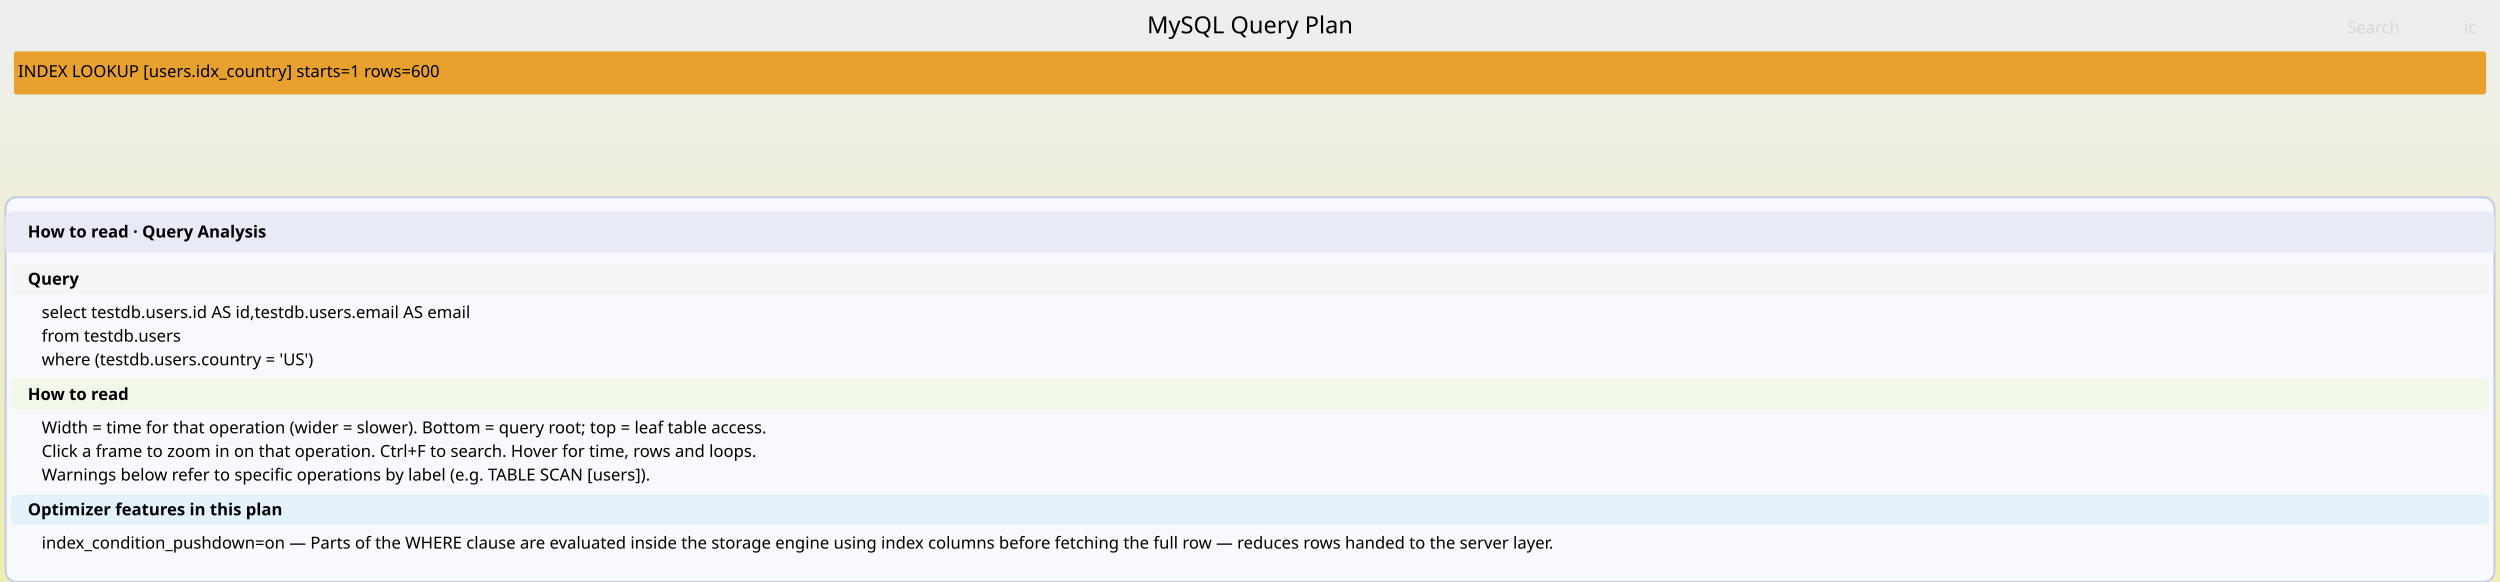
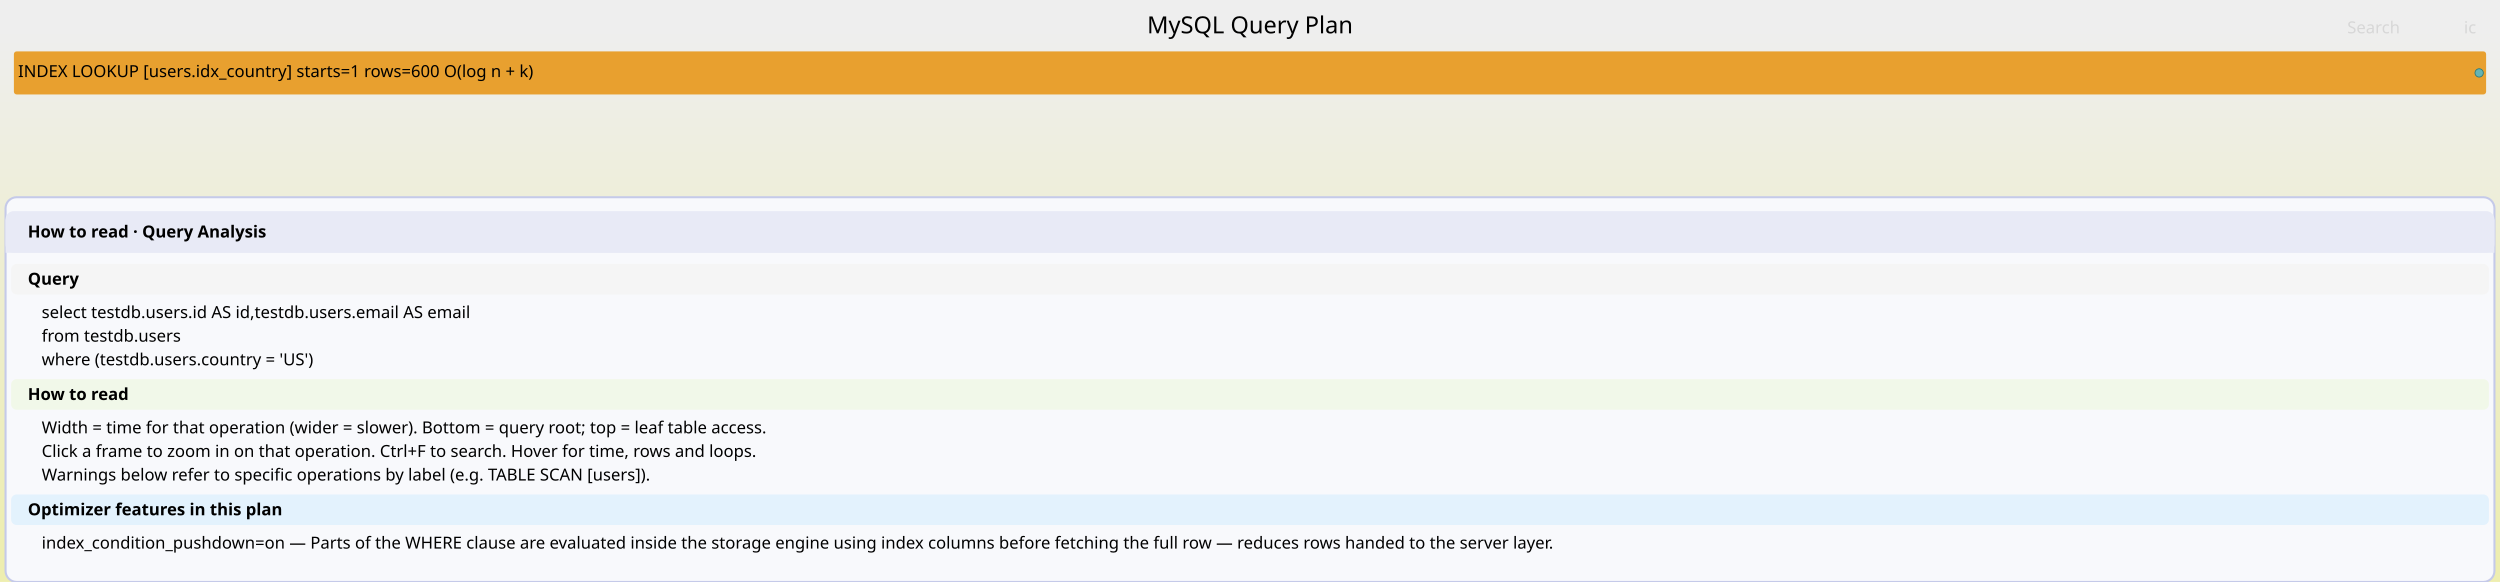
<svg xmlns="http://www.w3.org/2000/svg" version="1.1" width="1800" height="419" viewBox="0 0 1800 419" style="max-width: 100%; height: auto;">
  <defs>
    <linearGradient id="background" y1="0" y2="1" x1="0" x2="0">
      <stop stop-color="#eeeeee" offset="5%" />
      <stop stop-color="#eeeeb0" offset="95%" />
    </linearGradient>
  </defs>
  <style type="text/css">text { font-family: Verdana; font-size: 12px; fill: rgb(0,0,0); }
#search, #ignorecase { opacity:0.1; cursor:pointer; } #search:hover, #search.show, #ignorecase:hover, #ignorecase.show { opacity:1; }
#title { text-anchor:middle; font-size:17px } #unzoom { cursor:pointer; } #frames &gt; *:hover { stroke:black; stroke-width:0.5; cursor:pointer; } .hide { display:none; } .parent { opacity:0.5; }</style>
  <rect width="100%" height="100%" fill="url(#background)" />
  <text id="title" x="900" y="24">MySQL Query Plan</text>
  <text id="details" x="10" y="117"> </text>
  <text id="unzoom" class="hide" x="10" y="24">Reset Zoom</text>
  <text id="search" x="1690" y="24">Search</text>
  <text id="ignorecase" x="1774" y="24">ic</text>
  <text id="matched" x="1690" y="117"> </text>
  <g id="frames">
    <g data-teach-index="0">
      <rect x="10.0" y="37.0" width="1780.0" height="31.0" fill="rgb(232,160,47)" rx="2" ry="2" />
-       <text x="13.00" y="55.50">INDEX LOOKUP [users.idx_country] starts=1 rows=600</text>
+       <circle cx="1785.0" cy="52.5" r="3" fill="rgb(100,180,180)" stroke="rgb(40,120,120)" stroke-width="0.6" pointer-events="none" />
+       <text x="13.00" y="55.50">INDEX LOOKUP [users.idx_country] starts=1 rows=600  O(log n + k)</text>
    </g>
  </g>
  <rect x="4" y="142" width="1792" height="277" fill="#f8f9fc" stroke="#c5cae9" stroke-width="1.5" rx="8" />
  <rect x="4" y="152" width="1792" height="30" fill="#e8eaf6" rx="6" />
  <rect x="4" y="158" width="1792" height="24" fill="#e8eaf6" />
  <text x="20" y="171" font-family="Arial,sans-serif" font-size="13" font-weight="bold" fill="#283593">How to read · Query Analysis</text>
  <rect x="8" y="190" width="1784" height="22" fill="#f5f5f5" rx="4" />
  <text x="20" y="205" font-family="Arial,sans-serif" font-size="11" font-weight="bold" fill="#37474f">Query</text>
  <text x="30" y="229" font-family="Courier New,Courier,monospace" font-size="11" fill="#263238">select testdb.users.id AS id,testdb.users.email AS email</text>
  <text x="30" y="246" font-family="Courier New,Courier,monospace" font-size="11" fill="#263238">from testdb.users</text>
  <text x="30" y="263" font-family="Courier New,Courier,monospace" font-size="11" fill="#263238">where (testdb.users.country = 'US')</text>
  <rect x="8" y="273" width="1784" height="22" fill="#f1f8e9" rx="4" />
  <text x="20" y="288" font-family="Arial,sans-serif" font-size="11" font-weight="bold" fill="#33691e">How to read</text>
  <text x="30" y="312" font-family="Arial,sans-serif" font-size="11" fill="#455a64">Width = time for that operation (wider = slower). Bottom = query root; top = leaf table access.</text>
  <text x="30" y="329" font-family="Arial,sans-serif" font-size="11" fill="#455a64">Click a frame to zoom in on that operation. Ctrl+F to search. Hover for time, rows and loops.</text>
  <text x="30" y="346" font-family="Arial,sans-serif" font-size="11" fill="#455a64">Warnings below refer to specific operations by label (e.g. TABLE SCAN [users]).</text>
  <rect x="8" y="356" width="1784" height="22" fill="#e3f2fd" rx="4" />
  <text x="20" y="371" font-family="Arial,sans-serif" font-size="11" font-weight="bold" fill="#0d47a1">Optimizer features in this plan</text>
  <text x="30" y="395" font-family="Arial,sans-serif" font-size="11" fill="#1565c0">index_condition_pushdown=on — Parts of the WHERE clause are evaluated inside the storage engine using index columns before fetching the full row — reduces rows handed to the server layer.</text>
</svg>
